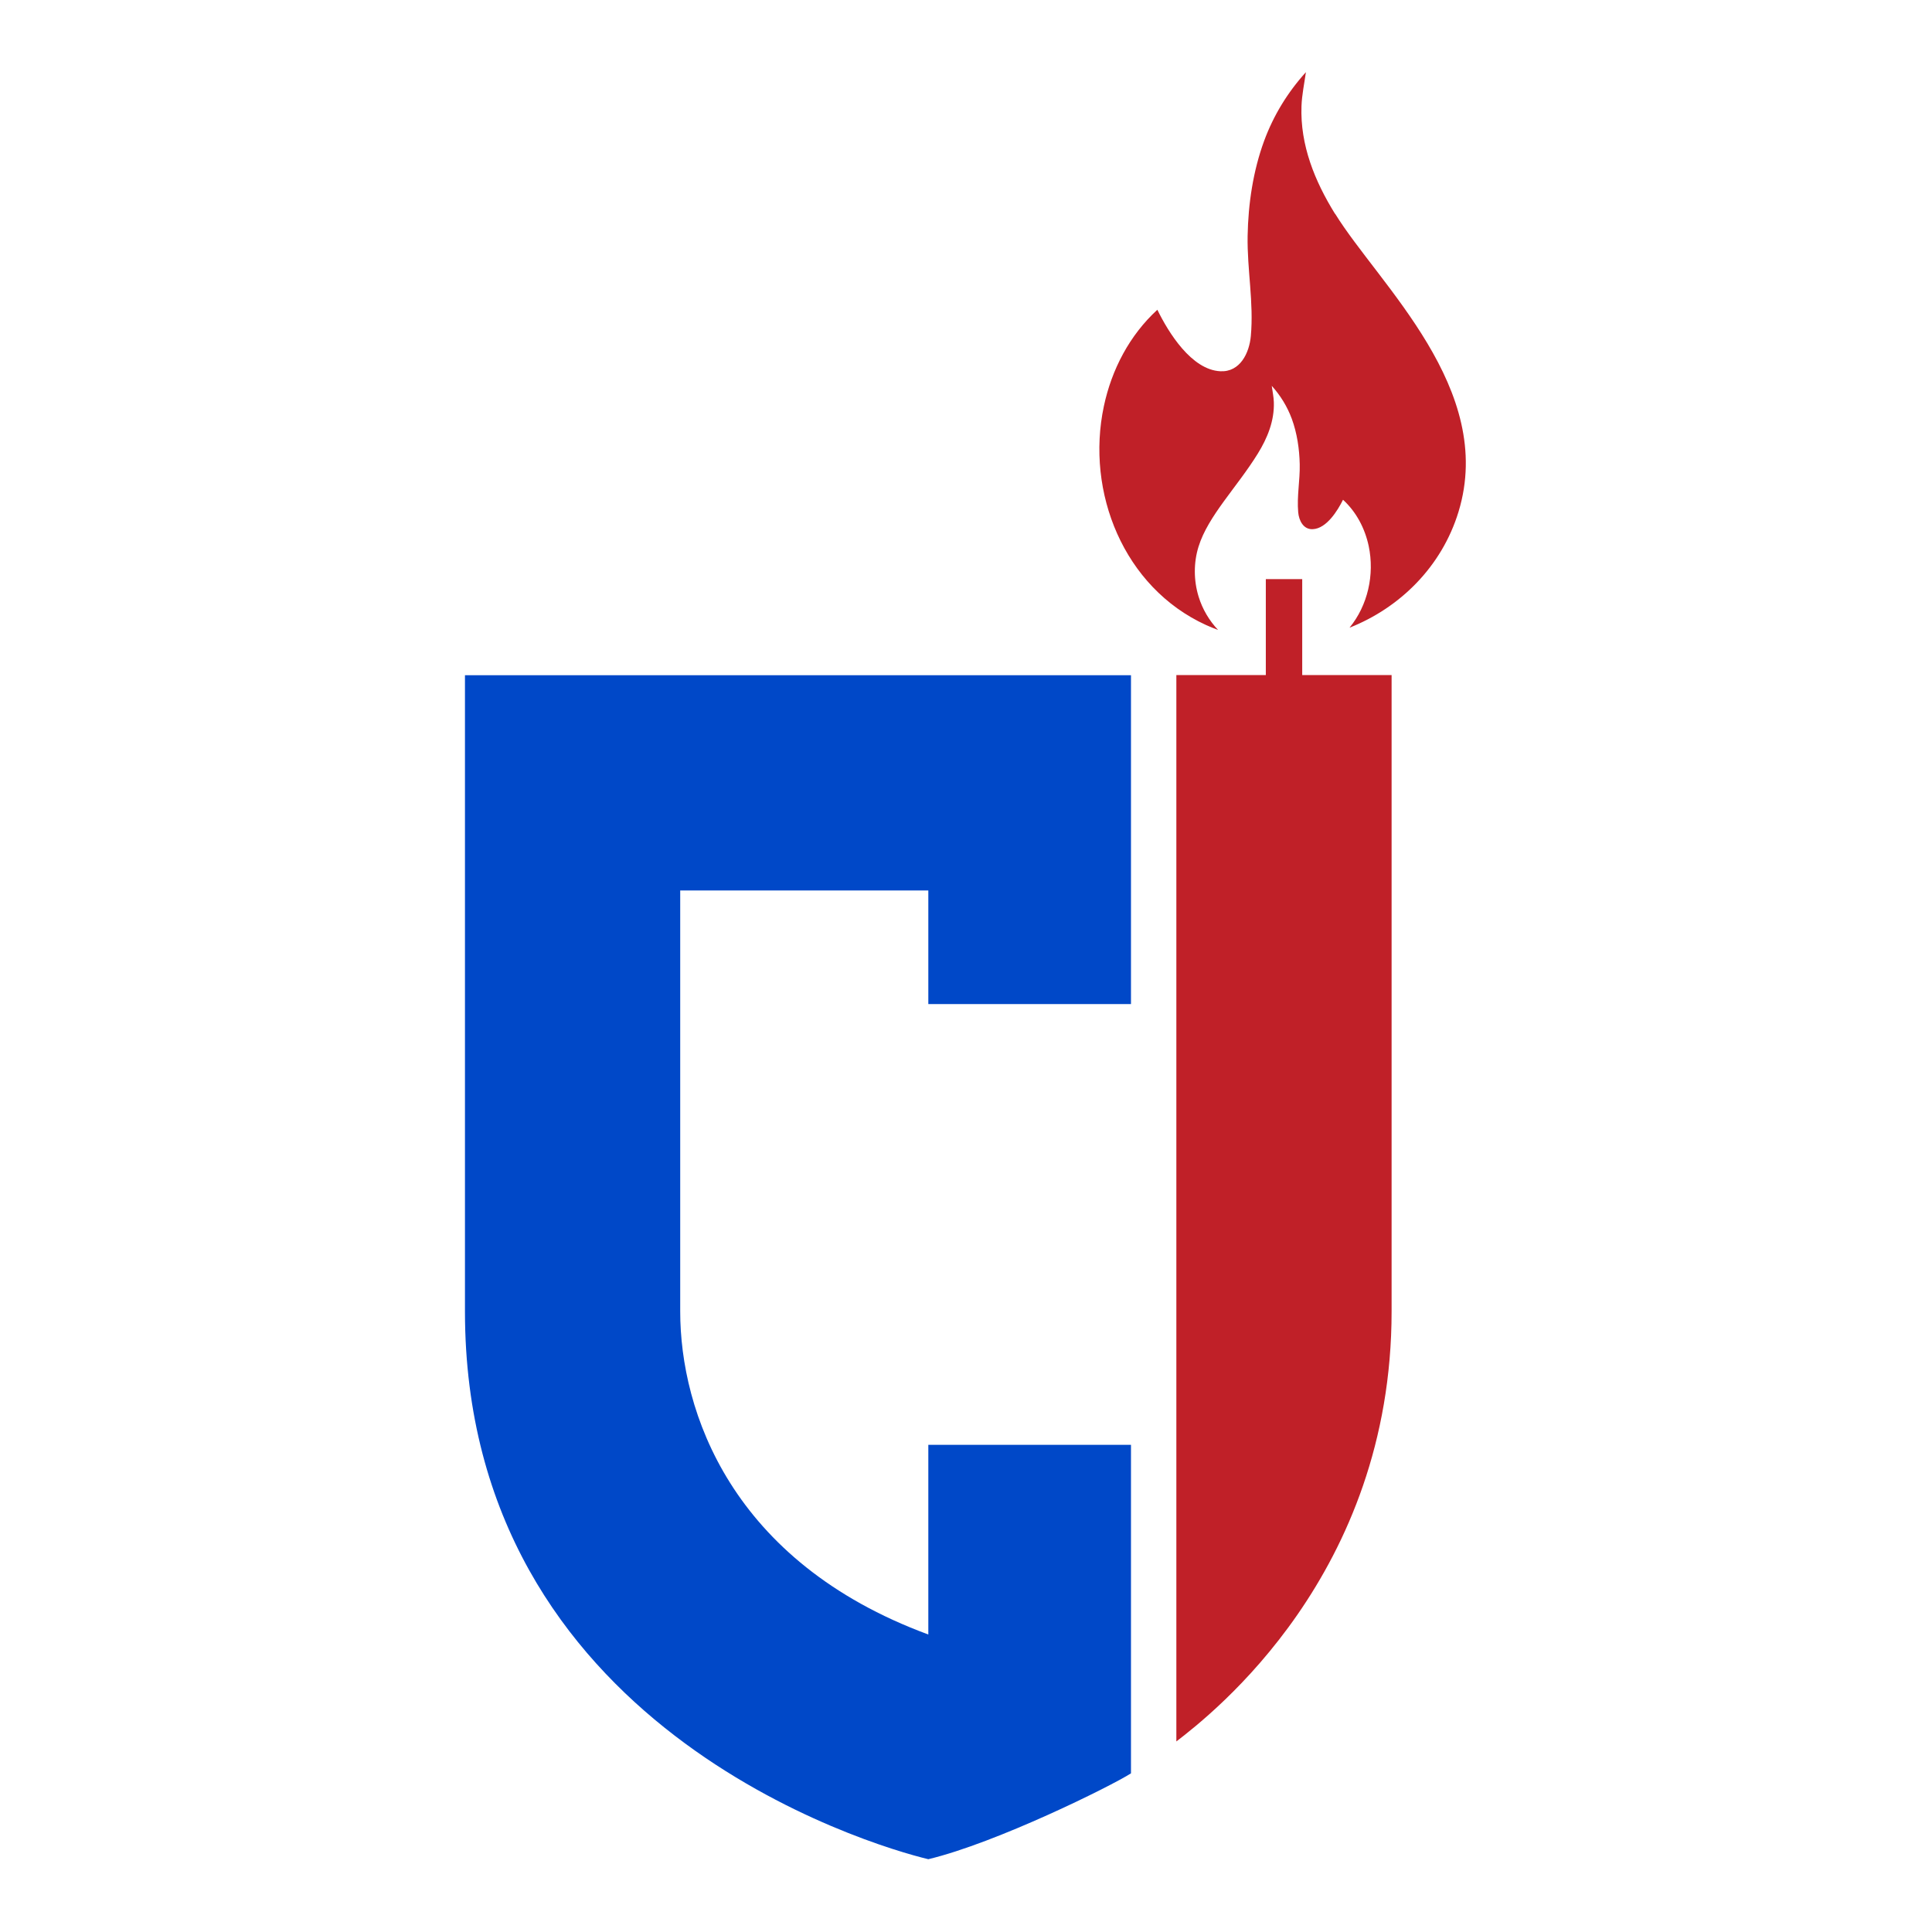
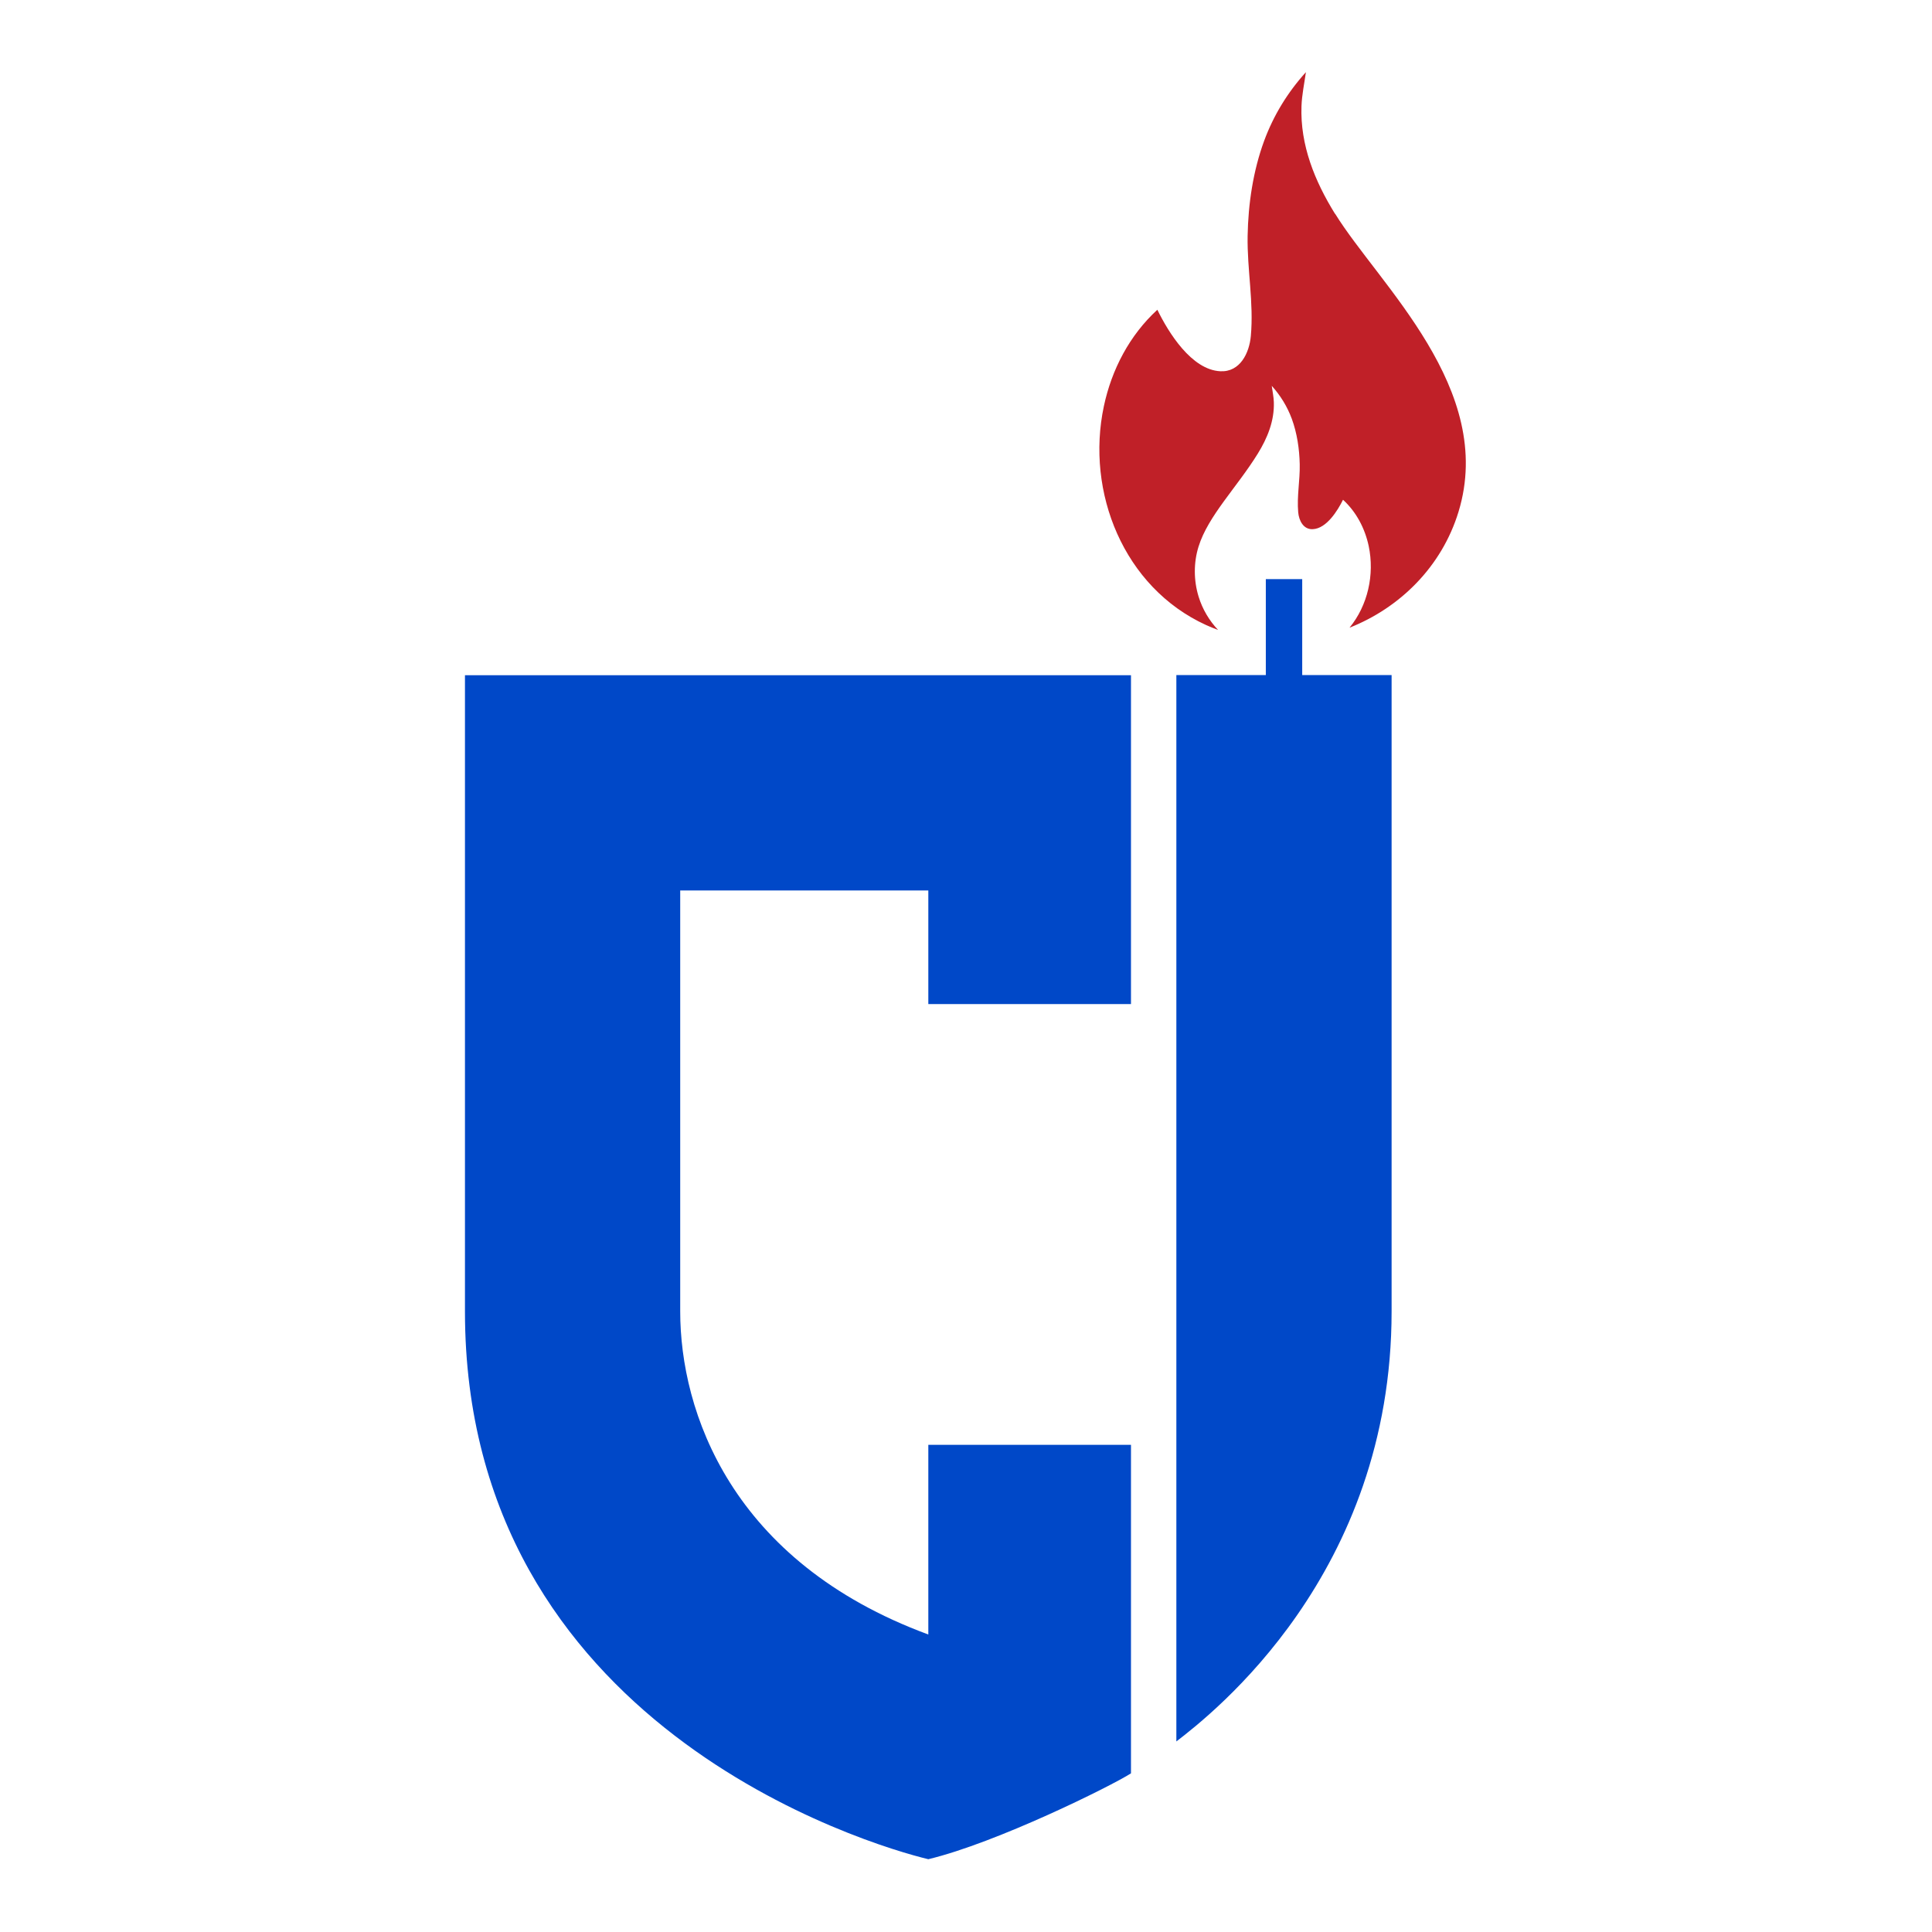
<svg xmlns="http://www.w3.org/2000/svg" viewBox="-58 -9 241 241" role="img" aria-label="Chandler Insurance">
  <path fill="#0048c8" d="m0,75.22v79.37c0,51.76,50.51,66.58,57.8,68.33,8.54-2.05,22.79-9.12,25.28-10.71v-40.98h-25.28v23.66c-24.64-9.09-30.95-27.87-30.95-40.3v-52.51h30.95v14.17h25.28v-41.02H0Z" />
-   <path fill="#c02028" d="m88.74,75.22v133.01c4.49-3.46,26.85-20.85,26.85-53.65v-79.37h-26.85Z" />
-   <rect fill="#c02028" x="99.9" y="63.24" width="4.54" height="16.62" />
+   <path fill="#0048c8" d="m88.74,75.22v133.01c4.49-3.46,26.85-20.85,26.85-53.65v-79.37h-26.85Z" />
+   <rect fill="#0048c8" x="99.9" y="63.24" width="4.54" height="16.62" />
  <path fill="#c02028" d="m108.53,17.67c-2.52-4.07-4.36-8.57-4.18-13.44.05-1.4.35-2.79.55-4.23-2.3,2.55-4.03,5.38-5.21,8.57-1.38,3.76-1.99,7.87-2.06,11.87-.07,4.19.78,8.29.4,12.48-.19,2.1-1.33,4.51-3.8,4.39-3.6-.17-6.48-4.84-7.86-7.67-3.46,3.17-5.7,7.45-6.67,12.02-2.29,10.74,2.48,22.61,12.73,27.3.5.23,1.01.43,1.51.62-1.09-1.16-1.94-2.57-2.43-4.17-.61-2-.63-4.22,0-6.23,1.19-3.83,4.78-7.38,7.38-11.58,1.21-1.95,2.09-4.11,2.01-6.44-.02-.67-.17-1.34-.26-2.03,1.1,1.22,1.93,2.58,2.5,4.11.66,1.8.95,3.77.99,5.69.04,2.01-.37,3.97-.19,5.98.09,1.01.64,2.16,1.82,2.1,1.72-.08,3.1-2.32,3.77-3.67,1.66,1.52,2.73,3.57,3.2,5.76.76,3.59-.12,7.44-2.39,10.2,6.28-2.48,11.51-7.61,13.6-14.47,4.67-15.32-9.92-28.32-15.39-37.16Z" />
</svg>
